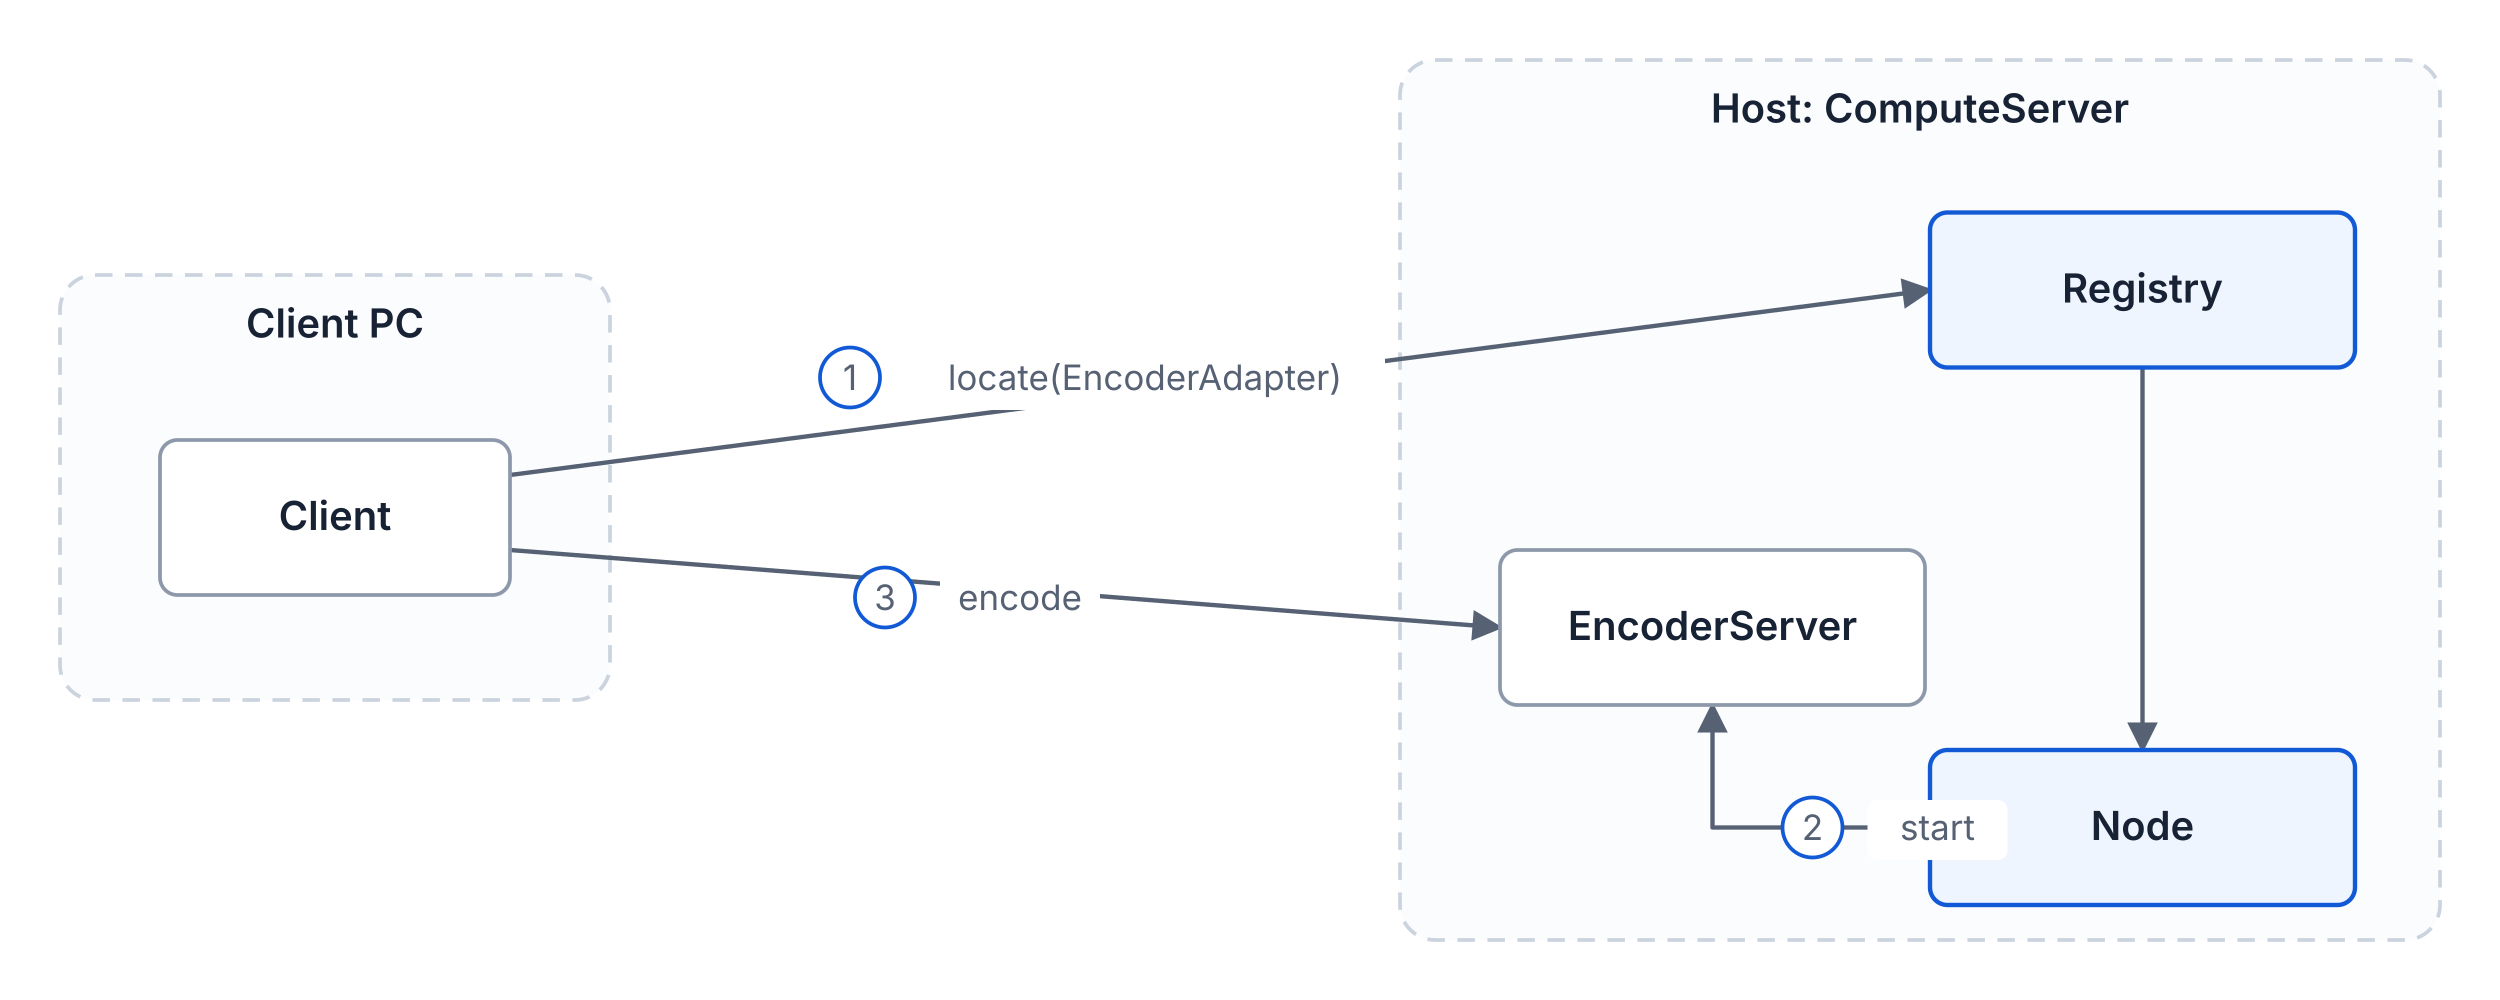
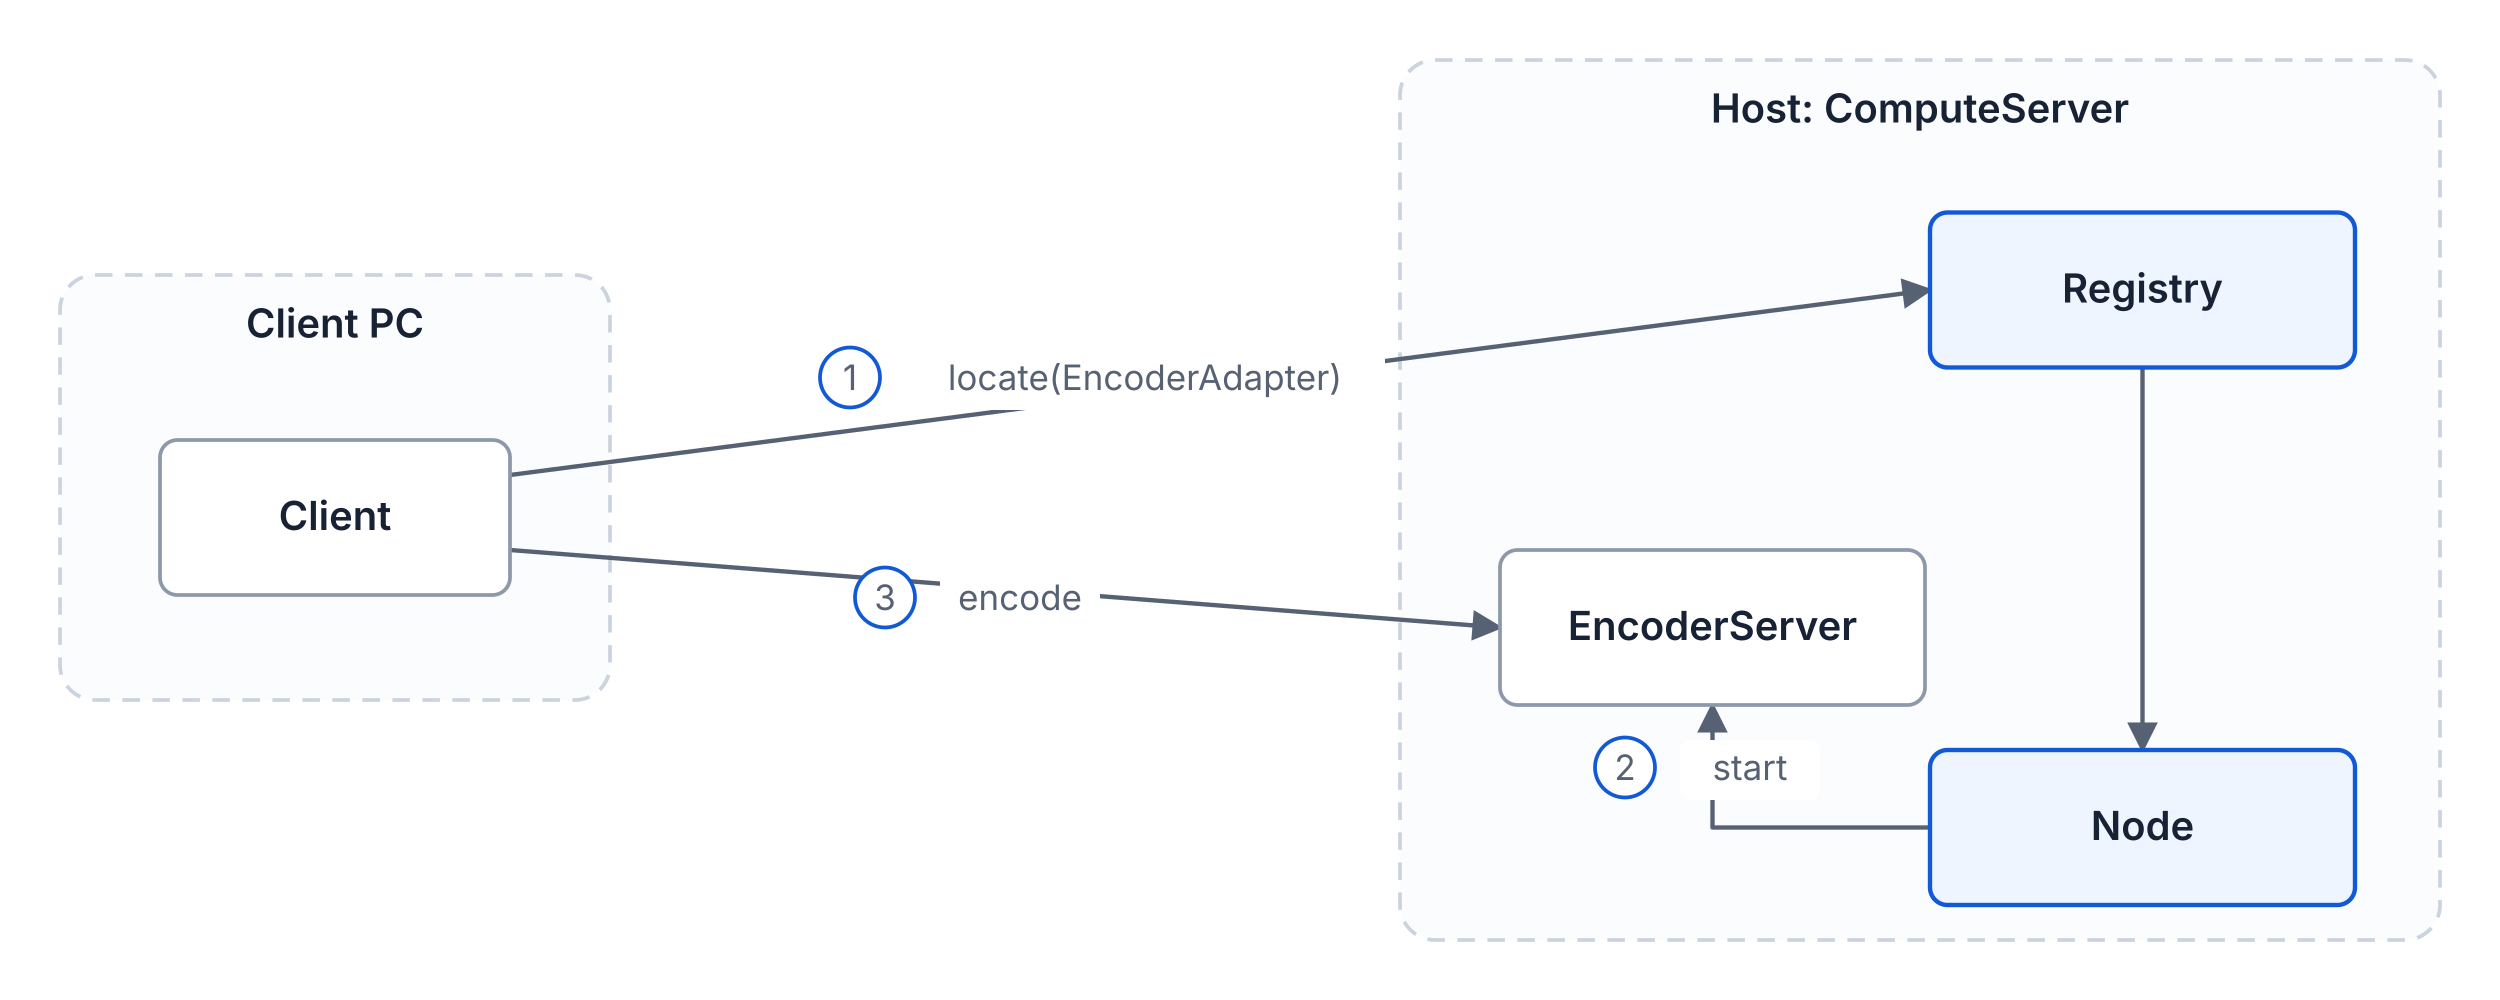
<svg xmlns="http://www.w3.org/2000/svg" viewBox="0 0 1000 400" role="img" aria-labelledby="title description">
  <defs>
    <marker id="arrow" viewBox="0 0 8 8" refX="7.2" refY="4" markerWidth="7" markerHeight="7" orient="auto-start-reverse">
      <path d="M 0 0 L 8 4 L 0 8 Z" fill="#566174" />
    </marker>
    <circle id="step-badge-shape" cx="0" cy="0" r="12" fill="#ffffff" stroke="#1259d6" stroke-width="1.5" vector-effect="non-scaling-stroke" />
  </defs>
  <style>
    text {
      fill: #182235;
      font-family: Inter, ui-sans-serif, system-ui, -apple-system, BlinkMacSystemFont, "Segoe UI", sans-serif;
    }
    .label {
      font-size: 16px;
      font-weight: 600;
      text-anchor: middle;
    }
    .annotation {
      fill: #566174;
      font-size: 14px;
      text-anchor: middle;
    }
    .application {
      fill: #ffffff;
      stroke: #8d99aa;
      stroke-width: 1.5;
    }
    .runtime {
      fill: #eef5ff;
      stroke: #1259d6;
      stroke-width: 1.75;
    }
    .boundary {
      fill: #fbfcfe;
      stroke: #cbd3de;
      stroke-width: 1.5;
      stroke-dasharray: 7 5;
    }
    .connector {
      fill: none;
      stroke: #566174;
      stroke-width: 1.75;
      stroke-linecap: round;
      stroke-linejoin: round;
    }
    .one-way {
      marker-end: url(#arrow);
    }
  </style>
  <rect width="1000" height="400" fill="#ffffff" />
  <g id="boundaries" aria-hidden="true">
    <rect class="boundary" x="24" y="110" width="220" height="170" rx="14" vector-effect="non-scaling-stroke" />
    <rect class="boundary" x="560" y="24" width="416" height="352" rx="14" vector-effect="non-scaling-stroke" />
  </g>
  <g id="connectors" aria-hidden="true">
    <path class="connector one-way" d="M 204 190 L 772 116" vector-effect="non-scaling-stroke" />
    <path class="connector one-way" d="M 204 220 L 600 251" vector-effect="non-scaling-stroke" />
    <path class="connector one-way" d="M 857 147 L 857 300" vector-effect="non-scaling-stroke" />
    <path class="connector one-way" d="M 772 331 H 685 V 282" vector-effect="non-scaling-stroke" />
  </g>
  <g id="components" aria-hidden="true">
    <rect class="application" x="64" y="176" width="140" height="62" rx="7" vector-effect="non-scaling-stroke" />
    <rect class="runtime" x="772" y="85" width="170" height="62" rx="7" vector-effect="non-scaling-stroke" />
    <rect class="application" x="600" y="220" width="170" height="62" rx="7" vector-effect="non-scaling-stroke" />
    <rect class="runtime" x="772" y="300" width="170" height="62" rx="7" vector-effect="non-scaling-stroke" />
  </g>
  <g id="labels">
    <text class="label" x="134.0" y="135">Client PC</text>
    <text class="label" x="134.0" y="212.0">Client</text>
    <text class="label" x="768.0" y="49">Host: ComputeServer</text>
    <text class="label" x="857.0" y="121.0">Registry</text>
    <text class="label" x="685.0" y="256.0">EncoderServer</text>
    <use href="#step-badge-shape" x="340" y="151" />
    <text class="annotation" x="340" y="156">1</text>
    <rect x="362.0" y="140" width="192" height="24" rx="4" fill="#ffffff" />
    <text class="annotation" x="458" y="156">locate(EncoderAdapter)</text>
    <use href="#step-badge-shape" x="354" y="239" />
    <text class="annotation" x="354" y="244">3</text>
    <rect x="376.0" y="228" width="64" height="24" rx="4" fill="#ffffff" />
    <text class="annotation" x="408" y="244">encode</text>
    <text class="label" x="857.0" y="336.0">Node</text>
-     <use href="#step-badge-shape" x="725" y="331" />
-     <text class="annotation" x="725" y="336">2</text>
-     <rect x="747.0" y="320" width="56" height="24" rx="4" fill="#ffffff" />
-     <text class="annotation" x="775" y="336">start</text>
+     <use href="#step-badge-shape" x="650" y="307" />
+     <text class="annotation" x="650" y="312">2</text>
+     <rect x="672" y="296" width="56" height="24" rx="4" fill="#ffffff" />
+     <text class="annotation" x="700" y="312">start</text>
  </g>
</svg>
